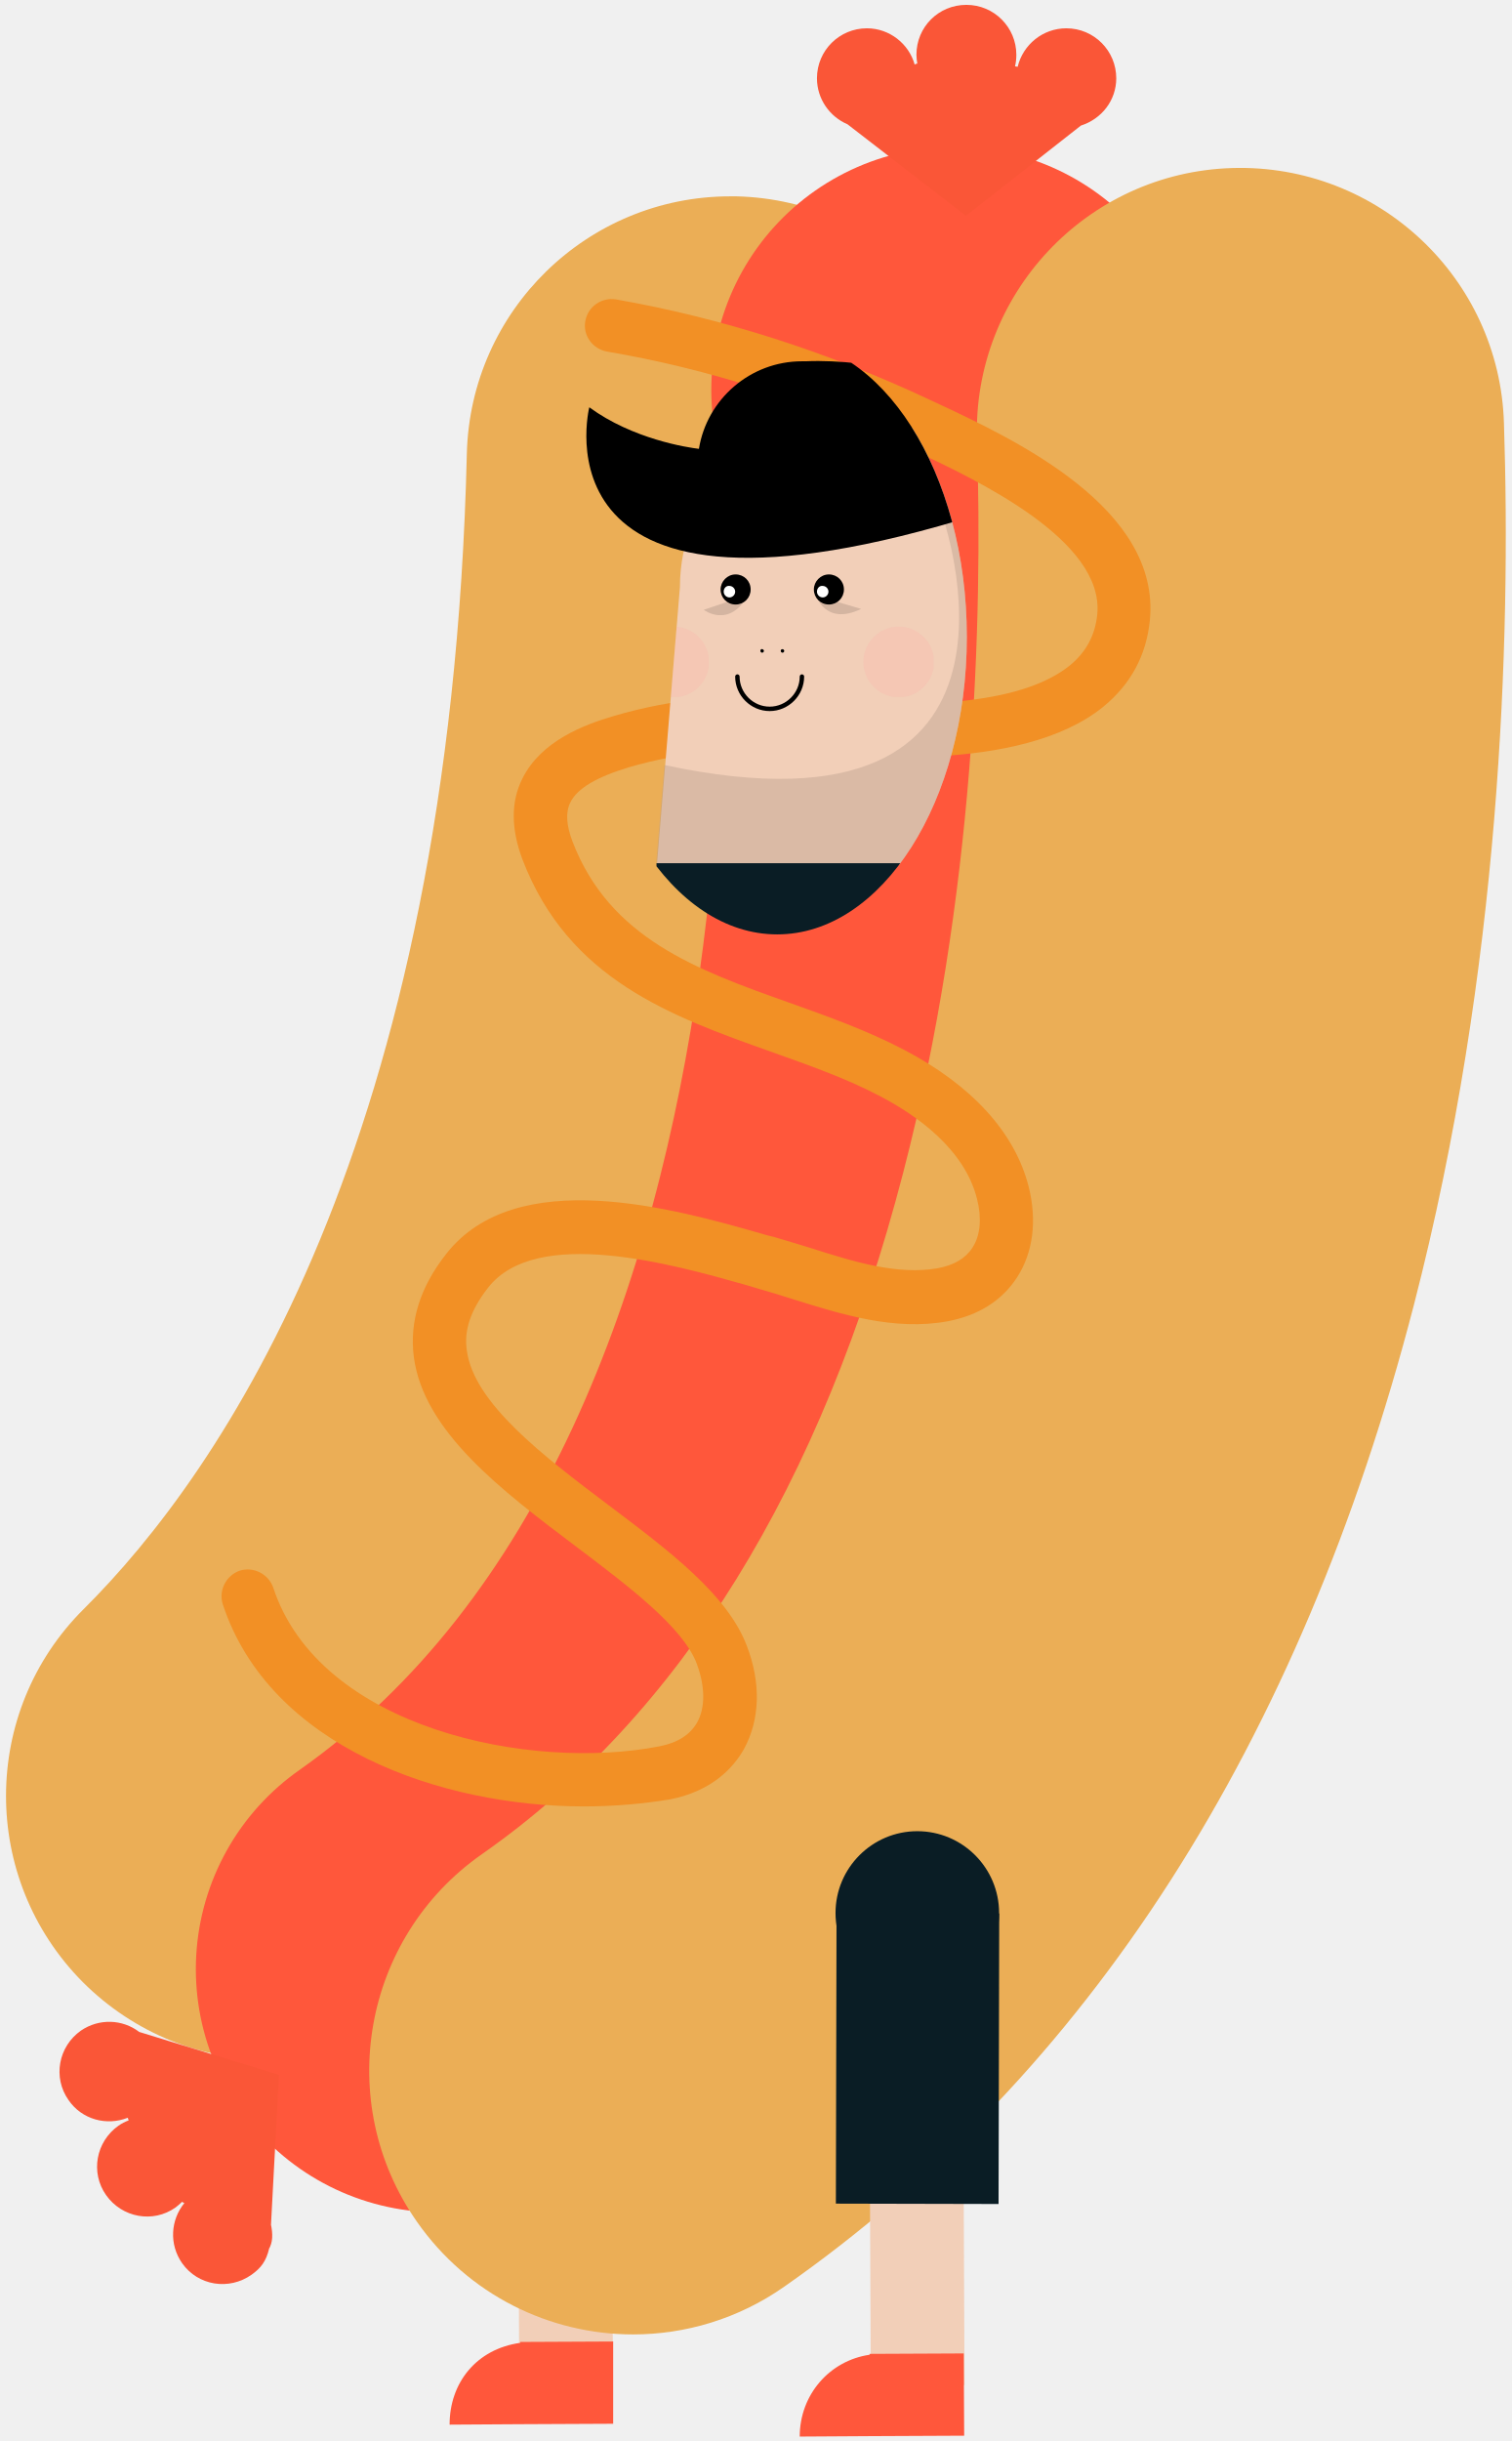
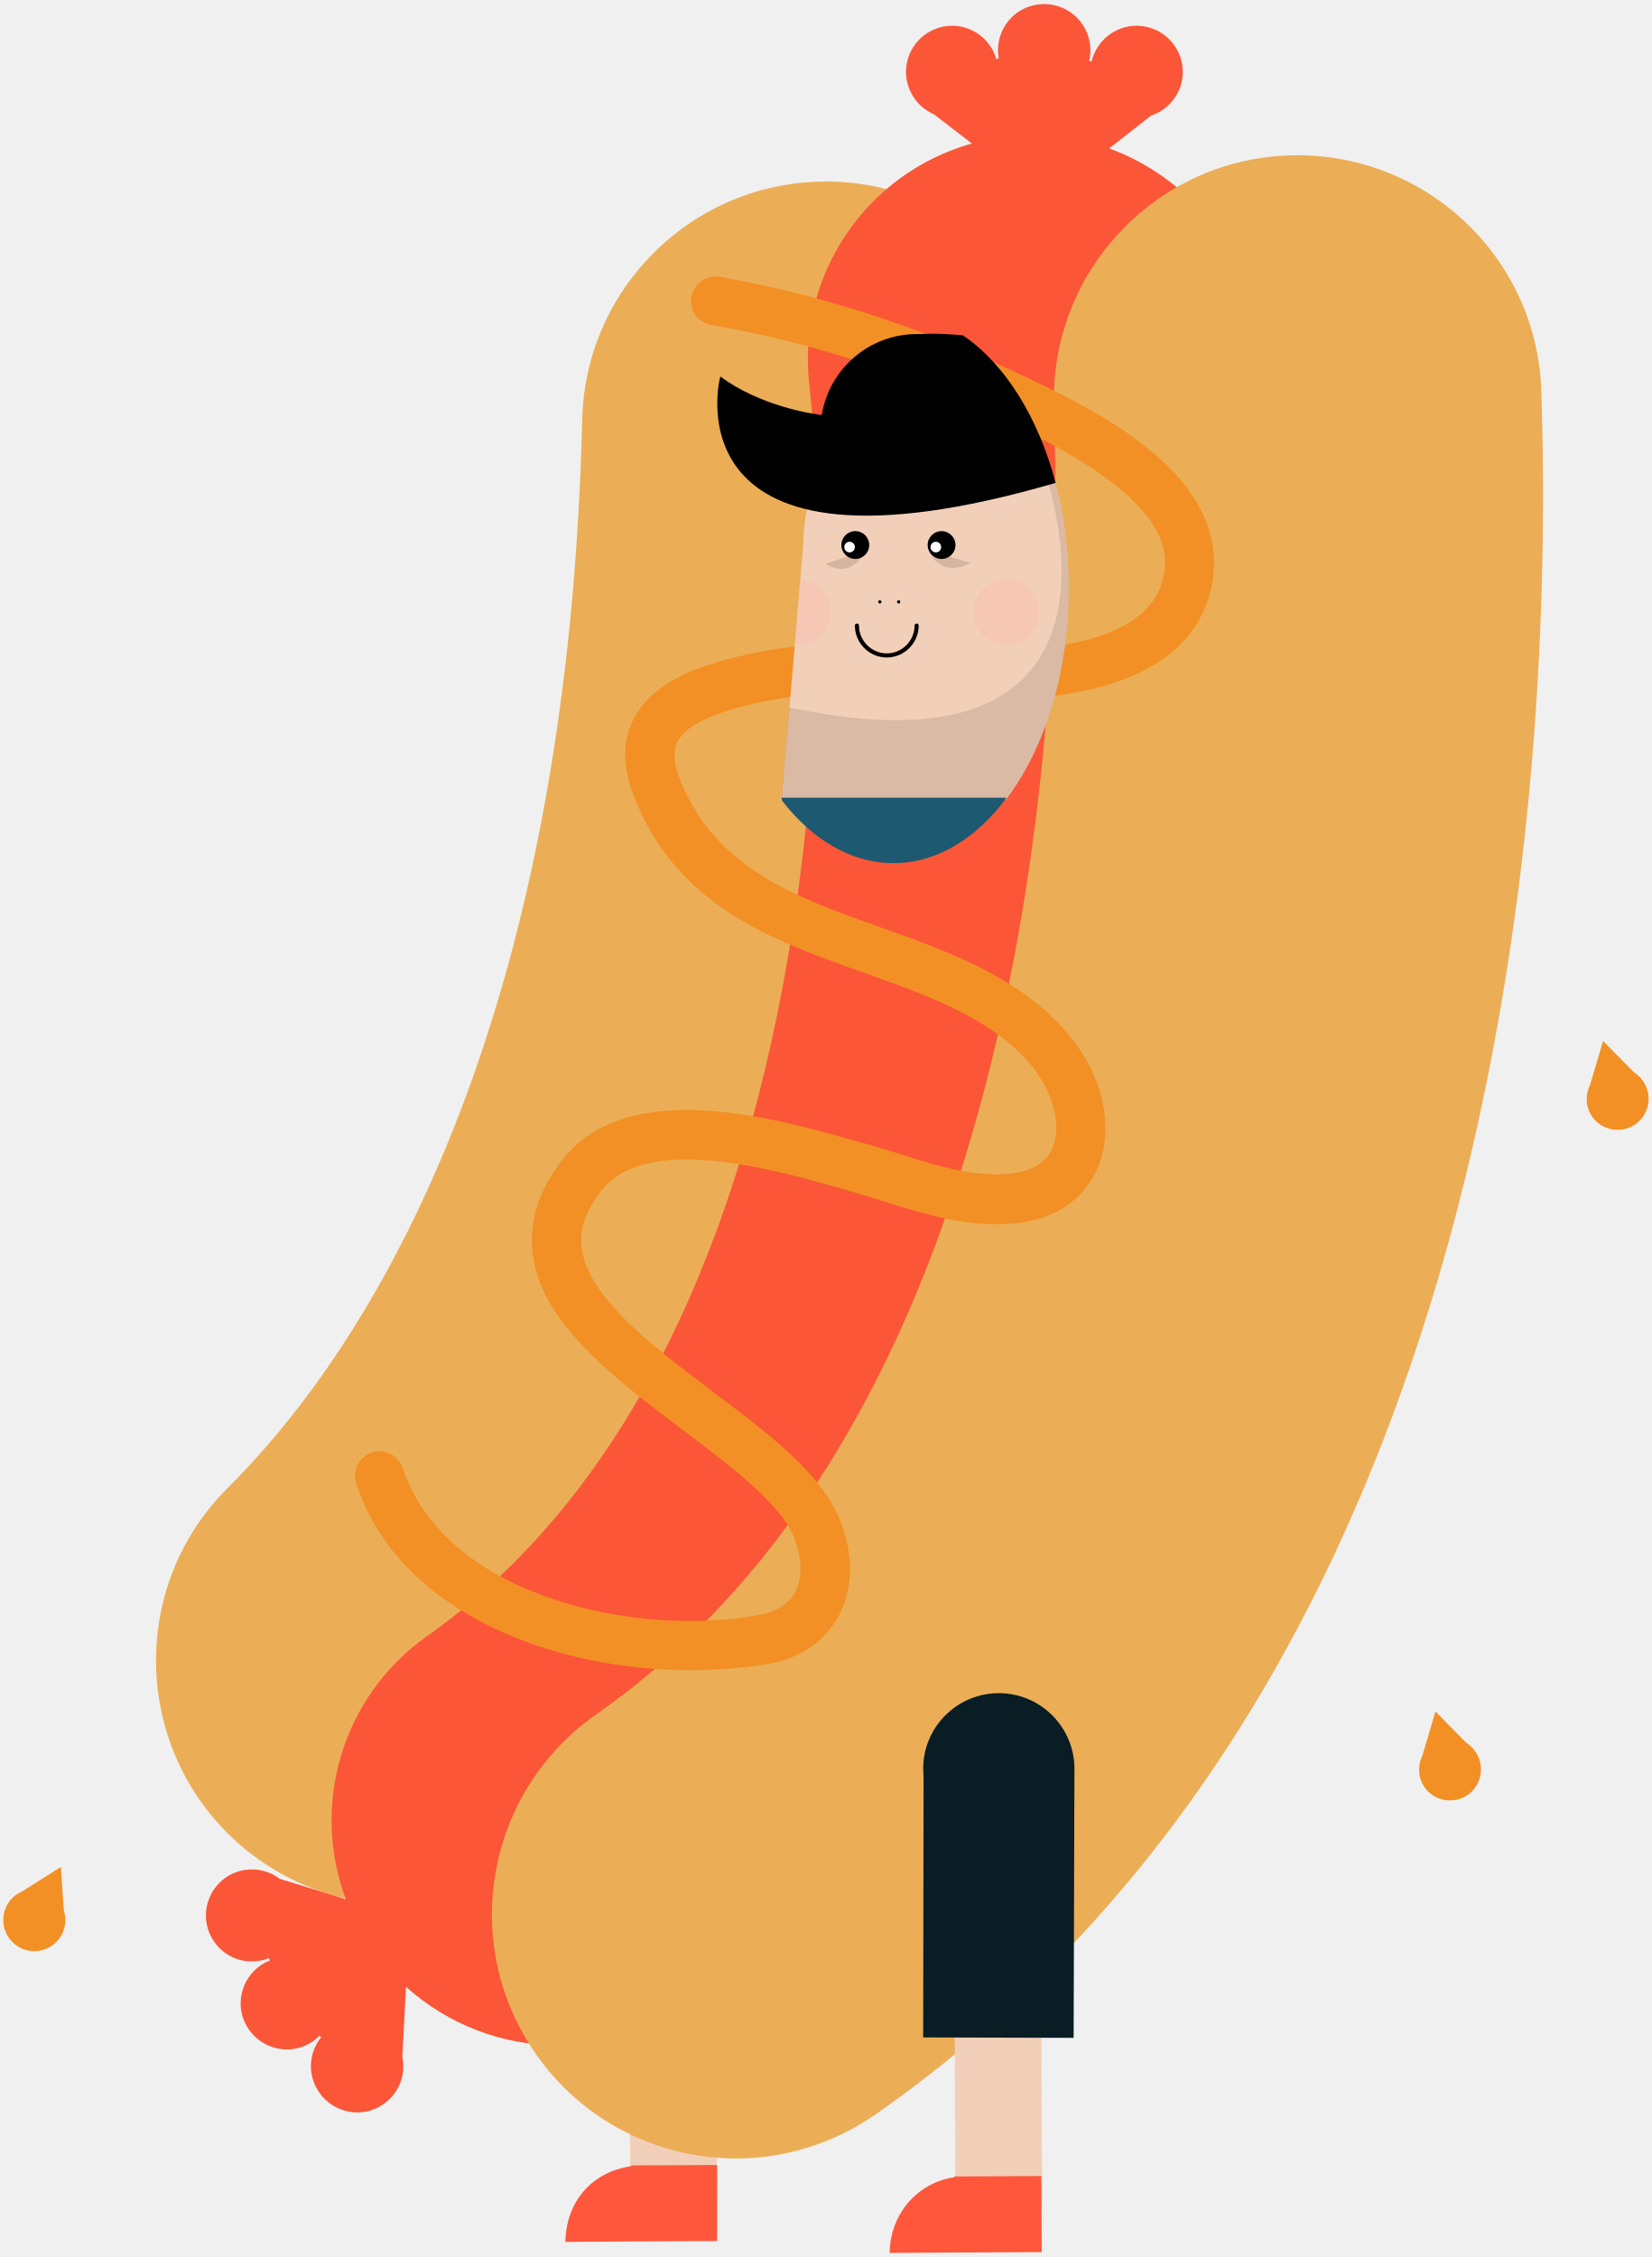
- <svg xmlns="http://www.w3.org/2000/svg" xmlns:xlink="http://www.w3.org/1999/xlink" version="1.1" class="dog__svg" x="0" y="0" width="342" height="552" viewBox="0 0 342 552" xml:space="preserve" enable-background="new 0 0 342 552">
+ <svg xmlns="http://www.w3.org/2000/svg" version="1.1" class="dog__svg" x="0" y="0" width="404" height="552" viewBox="0 0 404 552" xml:space="preserve" enable-background="new 0 0 404 552">
  <style type="text/css">

- 	.dog__svg .st0{clip-path:url(#SVGID_6_);fill:#FFA3A3;}
- 	.dog__svg .st1{opacity:0.2;clip-path:url(#SVGID_4_);}
- 	.dog__svg .st2{opacity:0.2;clip-path:url(#SVGID_8_);}
- 	.dog__svg .st3{fill:none;stroke:#FF573B;stroke-width:110;stroke-linecap:round;stroke-miterlimit:10;}
- 	.dog__svg .st4{clip-path:url(#SVGID_8_);fill:#FFFFFF;}
- 	.dog__svg .st5{opacity:0.4;clip-path:url(#SVGID_8_);}
- 	.dog__svg .st6{fill:#EBAE56;}
- 	.dog__svg .st7{clip-path:url(#SVGID_12_);fill:#B69B8A;}
- 	.dog__svg .st8{opacity:0.5;clip-path:url(#SVGID_8_);}
- 	.dog__svg .st9{fill:#F29025;}
- 	.dog__svg .st10{fill:#F2CFB8;}
- 	.dog__svg .st11{clip-path:url(#SVGID_14_);fill:#B69B8A;}
- 	.dog__svg .st12{clip-path:url(#SVGID_8_);}
- 	.dog__svg .st13{clip-path:url(#SVGID_10_);fill:#FFA3A3;}
- 	.dog__svg .st14{clip-path:url(#SVGID_8_);fill:#0A1D25;}
- 	.dog__svg .st15{fill:#FA5637;}
- 	.dog__svg .st16{clip-path:url(#SVGID_2_);fill:#F2CFB8;}
- 	.dog__svg .st17{fill:#FF573B;}
- 	.dog__svg .st18{clip-path:url(#SVGID_16_);fill:#B69B8A;}
- 	.dog__svg .st19{clip-path:url(#SVGID_8_);fill:none;stroke:#000000;stroke-linecap:round;stroke-miterlimit:10;}
- 	.dog__svg .st20{fill:#0A1D25;}
+ 	.dog__svg .st0{opacity:0.5;fill:#B69B8A;}
+ 	.dog__svg .st1{fill:#EBAE56;}
+ 	.dog__svg .st2{fill:#1D5970;}
+ 	.dog__svg .st3{fill:none;stroke:#000000;stroke-linecap:round;stroke-miterlimit:10;}
+ 	.dog__svg .st4{fill:#F29025;}
+ 	.dog__svg .st5{fill:#F2CFB8;}
+ 	.dog__svg .st6{opacity:0.4;fill:#B69B8A;}
+ 	.dog__svg .st7{opacity:0.2;fill:#FFA3A3;}
+ 	.dog__svg .st8{fill:#FA5637;}
+ 	.dog__svg .st9{fill:#FF573B;}
+ 	.dog__svg .st10{fill:#FFFFFF;}
+ 	.dog__svg .st11{fill:none;}
+ 	.dog__svg .st12{fill:#0A1D25;}

  </style>
-   <rect x="117.3" y="491" transform="matrix(-1 4.373926e-03 -4.373926e-03 -1 258.0881 1027.13)" class="st10" width="21.2" height="45.7" />
-   <path class="st17" d="M117.7 529.8v-0.2l21-0.1 0 18.6 -21.2 0.1 -15.8 0.1C101.7 538.9 107.7 531.2 117.7 529.8" />
-   <rect x="109.6" y="430" transform="matrix(-1 -2.307802e-03 2.307802e-03 -1 254.9432 925.9573)" class="st20" width="36.8" height="65.7" />
-   <path class="st20" d="M146.5 429.9c0 10.2-8.3 18.5-18.5 18.5 -10.2 0-18.5-8.3-18.5-18.5 0-10.2 8.3-18.5 18.5-18.5C138.2 411.4 146.5 419.7 146.5 429.9" />
-   <path class="st6" d="M61 465.8c-15.3 0-30.6-5.9-42.3-17.6 -23.2-23.4-23.1-61.1 0.2-84.3 30.8-30.6 83-105.3 86.7-261.3 0.8-32.4 27.3-58.2 59.6-58.2 0.5 0 1 0 1.4 0 32.9 0.8 59 28.1 58.2 61 -1.4 59.9-9.3 115.9-23.5 166.3 -20.4 72.6-53.5 132.1-98.3 176.7C91.4 460 76.2 465.8 61 465.8" />
-   <path class="st3" d="M215.9 88.2c0 0 30.2 253.8-116.6 357.1" />
-   <path class="st15" d="M252.5 17.7c0-6.2-5-11.3-11.3-11.3 -5.3 0-9.8 3.7-11 8.7l-0.6-0.1c0.2-0.8 0.3-1.7 0.3-2.6 0-6.2-5-11.3-11.3-11.3s-11.3 5-11.3 11.3c0 0.7 0.1 1.3 0.2 2l-0.2 0 -0.4 0.2c-1.3-4.7-5.7-8.2-10.8-8.2 -6.2 0-11.3 5-11.3 11.3 0 4.7 2.9 8.7 6.9 10.4l26.8 20.7 26-20.4C249.2 26.9 252.5 22.7 252.5 17.7z" />
-   <path class="st15" d="M61.3 503.1l1.8-33.9 -31.6-9.7c-3.8-2.9-9.1-3.1-13.2-0.3 -5.1 3.6-6.4 10.6-2.8 15.7 3 4.4 8.6 5.9 13.4 4l0.2 0.6c-0.8 0.3-1.6 0.7-2.3 1.2 -5.1 3.6-6.4 10.6-2.8 15.7 3.6 5.1 10.6 6.4 15.7 2.8 0.5-0.4 1-0.8 1.5-1.3l0.1 0.1 0.4 0.2c-3.1 3.8-3.5 9.3-0.5 13.6 3.6 5.1 10.6 6.2 15.7 2.6 2.1-1.5 3.3-3 4-6h-0.2v0.4C61.8 507.1 61.7 505.1 61.3 503.1z" />
-   <path class="st6" d="M143.2 527.9c-18.8 0-37.3-8.9-48.9-25.5 -18.9-27-12.3-64.2 14.7-83.1 44.9-31.4 76.9-83.2 95.3-154.1 16.2-62.4 18-124.6 16.7-165.7 -1.1-32.9 24.8-60.5 57.7-61.5 32.9-1 60.5 24.8 61.5 57.7 1.6 49-0.7 123.3-20.4 199.5 -25.7 99.1-73.6 173.8-142.4 221.9C167 524.4 155 527.9 143.2 527.9" />
-   <path class="st9" d="M132.1 408.5c-32.4 0-71.1-13.5-81.7-45.7 -1-3.1 0.7-6.5 3.8-7.6 3.1-1 6.5 0.7 7.6 3.8 10.5 32 58.3 41.6 87.4 35.9 4.1-0.8 6.9-2.6 8.5-5.4 1.9-3.4 1.8-8.2-0.1-13.3 -3.1-8.2-15.4-17.5-27.2-26.4 -17-12.8-34.6-26.1-36.8-43 -1-7.9 1.4-15.7 7.3-23.2 15.9-20.4 51.8-10.2 71.1-4.7 1 0.3 2 0.6 3 0.8 2.8 0.8 5.6 1.7 8.3 2.5 9.7 3.1 19.7 6.2 28.8 4.6 3.7-0.7 6.3-2.2 7.9-4.7 1.8-2.8 2.1-6.7 1-11 -2.8-11.2-13.6-18.9-22.1-23.3 -7.6-4-16.2-7-24.6-10 -22.5-8-45.7-16.3-56.1-43.4 -2.6-6.9-2.7-13.1 0-18.4 4.2-8.4 13.8-12.1 20.7-14.1 13.1-3.9 28.6-5.4 41.4-4.1 31.1 3.2 51.9 0.7 61.8-7.4 3.6-3 5.6-6.7 6.1-11.4 1.7-16.9-27.4-30.5-41.4-37.1l-1.5-0.7c-22.2-10.5-45.1-17.8-68-21.7 -3.3-0.6-5.5-3.7-4.9-6.9 0.6-3.3 3.7-5.4 6.9-4.9 23.9 4.2 47.8 11.8 71 22.7l1.5 0.7c17.8 8.3 50.8 23.8 48.3 49.2 -0.8 7.9-4.3 14.4-10.5 19.5 -18.8 15.3-57.8 11.3-70.6 10 -11.1-1.1-25.2 0.3-36.7 3.7 -7.3 2.2-11.8 4.8-13.3 8 -1.1 2.2-0.9 5.1 0.5 8.8 8.4 21.9 28.1 29 48.9 36.4 8.7 3.1 17.7 6.3 26.1 10.7 15.3 8 25.1 18.7 28.2 31 1.9 7.6 1 14.8-2.6 20.4 -3.4 5.3-8.8 8.7-15.8 10 -12 2.2-24-1.6-34.6-4.9 -2.8-0.9-5.4-1.7-7.9-2.4 -1-0.3-2-0.6-3-0.9 -16.6-4.7-47.5-13.4-58.4 0.6 -3.9 5-5.5 9.6-4.8 14.2 1.6 11.9 17.1 23.7 32.1 35 13.8 10.4 26.8 20.2 31.2 31.7 3.3 8.5 3 16.8-0.6 23.4 -2.3 4.1-7.1 9.5-16.7 11.4C145.5 407.9 138.9 408.5 132.1 408.5z" />
-   <defs>
-     <path id="SVGID_1_" d="M144.4 95.9c-0.6 1-3.2-2.3-5.9-5.5 -2.7-3.3-5.3-6.6-5.8-5.5 -11.5 24.7 4.5 30.3 3.4 33.7 -2.8 9-3.2 14.7-3.2 25.4 0 37.1 19.2 67.3 42.9 67.3 23.7 0 42.9-30.1 42.9-67.3 0-37.1-19.2-67.3-42.9-67.3C163.4 76.6 152.3 82.7 144.4 95.9" />
-   </defs>
-   <clipPath id="SVGID_2_">
-     <use xlink:href="#SVGID_1_" overflow="visible" />
-   </clipPath>
-   <path class="st16" d="M153.8 132.8c0-21.3 17.2-38.7 38.5-38.7 21.3 0 38.5 17.5 38.5 38.8l2.7 62.7h-84.9L153.8 132.8z" />
-   <defs>
-     <path id="SVGID_3_" d="M153.8 132.8l-5.3 62.8h54.8c9.4-12.3 15.4-30.9 15.4-51.7 0-18.4-4.7-35-12.3-47.1 -4.4-1.8-9.1-2.7-14.1-2.7C171 94.1 153.8 111.5 153.8 132.8" />
-   </defs>
-   <clipPath id="SVGID_4_">
-     <use xlink:href="#SVGID_3_" overflow="visible" />
-   </clipPath>
-   <g class="st1">
-     <defs>
-       <rect id="SVGID_5_" x="144.4" y="141.7" width="15.9" height="15.9" />
-     </defs>
-     <clipPath id="SVGID_6_">
-       <use xlink:href="#SVGID_5_" overflow="visible" />
-     </clipPath>
-     <path class="st0" d="M144.4 149.7c0 4.4 3.6 8 8 8 4.4 0 8-3.6 8-8s-3.6-8-8-8C148 141.7 144.4 145.3 144.4 149.7" />
+   <g id="dog">
+     <rect x="154.1" y="491" transform="matrix(-1 4.373926e-03 -4.373926e-03 -1 331.6073 1026.969)" class="st5" width="21.2" height="45.7" />
+     <path class="st9" d="M154.4 529.8v-0.2l21-0.1 0 18.6 -21.3 0.1 -15.8 0.1C138.4 538.9 144.4 531.2 154.4 529.8z" />
+     <circle class="st12" cx="164.8" cy="429.9" r="18.5" />
+     <path class="st1" d="M97.8 465.8c-15.3 0-30.6-5.9-42.3-17.6 -23.2-23.4-23.1-61.1 0.2-84.3 30.8-30.6 83-105.3 86.7-261.3 0.8-32.4 27.3-58.2 59.6-58.2 0.5 0 1 0 1.4 0 32.9 0.8 59 28.1 58.2 61 -1.4 59.9-9.3 115.9-23.5 166.3 -20.4 72.6-53.5 132.1-98.3 176.7C128.2 460 113 465.8 97.8 465.8z" />
+     <path class="st8" d="M307.3 81.6c-2.5-21.4-17.1-38.4-36-45.3l10.2-8c4.5-1.5 7.8-5.7 7.8-10.7 0-6.2-5-11.3-11.3-11.3 -5.3 0-9.8 3.7-11 8.7l-0.6-0.1c0.2-0.8 0.3-1.7 0.3-2.6 0-6.2-5-11.3-11.3-11.3s-11.3 5-11.3 11.3c0 0.7 0.1 1.3 0.2 2l-0.2 0 -0.4 0.2c-1.3-4.7-5.7-8.2-10.8-8.2 -6.2 0-11.3 5-11.3 11.3 0 2.6 0.9 4.9 2.3 6.8 1.2 1.6 2.8 2.8 4.6 3.6l9.2 7.1c-25.7 7.2-43 32.2-39.7 59.5 0.1 0.6 6.6 57.1-3.1 125.6 -5.5 39-15.1 73.4-28.6 102.4 -15.6 33.5-36.4 59.6-61.9 77.6C83.5 415 76 441.7 84.6 464.5l-16.2-5c-3.8-2.9-9.1-3.1-13.2-0.3 -5.1 3.6-6.4 10.6-2.8 15.7 3 4.4 8.6 5.9 13.4 4l0.2 0.6c-0.8 0.3-1.6 0.7-2.3 1.2 -5.1 3.6-6.4 10.6-2.8 15.7 3.6 5.1 10.6 6.4 15.7 2.8 0.5-0.4 1-0.8 1.5-1.3l0.1 0.1 0.4 0.2c-3.1 3.8-3.5 9.3-0.5 13.6 3.6 5.1 10.6 6.4 15.7 2.8 3.9-2.7 5.5-7.3 4.6-11.6l0.9-17.1c10.3 9.3 23.6 14.3 37 14.3 10.9 0 22-3.3 31.6-10 41.5-29.2 74.6-70 98.4-121.2 18-38.8 30.8-83.7 37.8-133.4C315.6 153.2 307.7 84.5 307.3 81.6z" />
+     <path class="st1" d="M180 527.9c-18.8 0-37.3-8.9-48.9-25.5 -18.9-27-12.3-64.2 14.7-83.1 44.9-31.4 76.9-83.2 95.3-154.1 16.2-62.4 18-124.6 16.7-165.7 -1.1-32.9 24.8-60.5 57.7-61.5 32.9-1 60.5 24.8 61.5 57.7 1.6 49-0.7 123.3-20.4 199.5 -25.7 99.1-73.6 173.8-142.4 221.9C203.7 524.4 191.8 527.9 180 527.9z" />
+     <rect x="233.6" y="493.6" transform="matrix(-1 4.327673e-03 -4.327673e-03 -1 490.6343 1031.934)" class="st5" width="21.2" height="45.7" />
+     <path class="st9" d="M233.4 532.5v-0.2l21.3-0.1 0.1 18.6 -21.2 0.1 -16 0.1C217.7 541.5 224.4 533.8 233.4 532.5z" />
+     <path class="st12" d="M262.8 432.6c0-10.2-8.3-18.5-18.5-18.5 -10.2 0-18.5 8.3-18.5 18.5 0 0.7 0.1 1.5 0.1 2.2l-0.1 63.5 36.8 0.1L262.8 432.6 262.8 432.6C262.8 432.6 262.8 432.6 262.8 432.6z" />
+     <path class="st4" d="M168.8 408.5c-32.4 0-71.1-13.5-81.7-45.7 -1-3.1 0.7-6.5 3.8-7.6 3.1-1 6.5 0.7 7.6 3.8 10.5 32 58.3 41.6 87.4 35.9 4.1-0.8 6.9-2.6 8.5-5.4 1.9-3.4 1.8-8.2-0.1-13.3 -3.1-8.2-15.4-17.5-27.2-26.4 -17-12.8-34.6-26.1-36.8-43 -1-7.9 1.4-15.7 7.3-23.2 15.9-20.3 51.8-10.2 71.1-4.7 1 0.3 2 0.6 3 0.8 2.8 0.8 5.6 1.7 8.3 2.5 9.7 3.1 19.7 6.2 28.8 4.6 3.7-0.7 6.3-2.2 7.9-4.7 1.8-2.8 2.1-6.7 1-11 -2.8-11.2-13.6-18.9-22.1-23.3 -7.6-4-16.2-7-24.6-10 -22.5-8-45.7-16.3-56.1-43.4 -2.6-6.9-2.7-13.1 0-18.4 4.2-8.4 13.8-12.1 20.7-14.1 13.1-3.9 28.6-5.4 41.4-4.1 31.1 3.2 51.9 0.7 61.8-7.4 3.6-3 5.6-6.7 6.1-11.4 1.7-16.9-27.4-30.5-41.4-37.1l-1.5-0.7c-22.2-10.5-45.1-17.8-68-21.7 -3.3-0.6-5.5-3.7-4.9-6.9s3.7-5.4 6.9-4.9c23.9 4.2 47.8 11.8 71 22.7l1.5 0.7c17.8 8.3 50.8 23.8 48.3 49.2 -0.8 7.9-4.3 14.4-10.5 19.5 -18.8 15.3-57.8 11.3-70.6 10 -11.1-1.1-25.2 0.3-36.7 3.7 -7.3 2.2-11.8 4.8-13.3 8 -1.1 2.2-0.9 5.1 0.5 8.8 8.4 21.9 28.1 29 48.9 36.4 8.7 3.1 17.7 6.3 26.1 10.7 15.3 8 25.1 18.7 28.2 31 1.9 7.6 1 14.8-2.6 20.4 -3.4 5.3-8.8 8.7-15.8 10 -12 2.2-24-1.6-34.6-4.9 -2.8-0.9-5.4-1.7-7.9-2.4 -1-0.3-2-0.6-3-0.9 -16.6-4.7-47.5-13.4-58.4 0.6 -3.9 5-5.5 9.6-4.8 14.2 1.6 11.9 17.1 23.7 32.1 35 13.8 10.4 26.8 20.2 31.2 31.7 3.3 8.5 3 16.8-0.6 23.4 -2.3 4.1-7.1 9.5-16.7 11.4C182.2 407.9 175.7 408.5 168.8 408.5z" />
+     <path class="st11" d="M246 195.6c9.4-12.3 15.4-30.9 15.4-51.7 0-18.4-4.7-35-12.3-47.1 -4.4-1.8-9.1-2.7-14.1-2.7 -21.3 0-38.5 17.4-38.5 38.7l-5.3 62.8H246z" />
+     <path class="st5" d="M257.4 115.5l-1.7 0.6 -41.3-16c-10.8 6.9-17.9 19-17.9 32.7l-5.3 62.8H246c9.4-12.3 15.4-30.9 15.4-51.7C261.4 133.7 260 124.1 257.4 115.5z" />
+     <circle class="st7" cx="246.1" cy="149.7" r="8" />
+     <path class="st0" d="M212 134.5l-10.1 3.4C202 137.9 207.6 142.3 212 134.5z" />
+     <path class="st0" d="M237.5 137.7l-10.2-3C227.3 134.7 229.4 141.6 237.5 137.7z" />
+     <circle cx="230.3" cy="133.3" r="3.4" />
+     <circle class="st10" cx="228.9" cy="133.8" r="1.3" />
+     <circle cx="209.2" cy="133.3" r="3.4" />
+     <circle class="st10" cx="207.8" cy="133.8" r="1.3" />
+     <circle cx="219.8" cy="147.2" r="0.4" />
+     <circle cx="215.2" cy="147.2" r="0.4" />
+     <path class="st6" d="M261.4 143.9c0-10.2-1.4-19.8-4-28.4l-1.7 0.6c0 0 27.5 76.2-62.7 56.9l-1.9 22.5H246C255.5 183.2 261.4 164.7 261.4 143.9z" />
+     <path class="st3" d="M224.2 153c0 4-3.3 7.3-7.3 7.3 -4 0-7.3-3.3-7.3-7.3" />
+     <path class="st2" d="M191.2 195.2v0.5c7.4 9.6 16.9 15.4 27.3 15.4 10.6 0 20.3-6 27.7-16H191.2z" />
+     <path d="M258.2 118.1c-4.3-16.2-12.5-29.2-22.7-36.1 -3.5-0.3-7-0.5-10.4-0.3 -0.3 0-0.6 0-0.8 0 -11.8 0-21.5 8.6-23.3 19.8 -2.6-0.3-15-2.2-24.8-9.4C176 92.1 162.5 146 258.2 118.1z" />
+     <path class="st7" d="M194.4 157.6c0.2 0 0.5 0 0.7 0 4.4 0 8-3.6 8-8 0-4.2-3.2-7.6-7.3-7.9L194.4 157.6z" />
  </g>
-   <defs>
-     <path id="SVGID_7_" d="M144.4 95.9c-0.6 1-3.2-2.3-5.9-5.5 -2.7-3.3-5.3-6.6-5.8-5.5 -11.5 24.7 4.5 30.3 3.4 33.7 -2.8 9-3.2 14.7-3.2 25.4 0 37.1 19.2 67.3 42.9 67.3 23.7 0 42.9-30.1 42.9-67.3 0-37.1-19.2-67.3-42.9-67.3C163.4 76.6 152.3 82.7 144.4 95.9" />
-   </defs>
-   <clipPath id="SVGID_8_">
-     <use xlink:href="#SVGID_7_" overflow="visible" />
-   </clipPath>
-   <g class="st2">
-     <defs>
-       <rect id="SVGID_9_" x="195.3" y="141.7" width="15.9" height="15.9" />
-     </defs>
-     <clipPath id="SVGID_10_">
-       <use xlink:href="#SVGID_9_" overflow="visible" />
-     </clipPath>
-     <path class="st13" d="M195.3 149.7c0 4.4 3.6 8 8 8 4.4 0 8-3.6 8-8s-3.6-8-8-8C198.9 141.7 195.3 145.3 195.3 149.7" />
+   <g class="mustard">
+     <path class="drop drop-1 st4" d="M388.9 265.4c-0.8 1.6-1 3.4-0.6 5.2 1 4.1 5.1 6.5 9.2 5.5 4.1-1 6.5-5.2 5.5-9.2 -0.5-2-1.8-3.7-3.4-4.7l-7.5-7.6L388.9 265.4z" />
+     <path class="drop drop-2 st4" d="M347.9 429.4c-0.8 1.6-1 3.4-0.6 5.2 1 4.1 5.1 6.5 9.2 5.5 4.1-1 6.5-5.2 5.5-9.2 -0.5-2-1.8-3.7-3.4-4.7l-7.5-7.6L347.9 429.4z" />
+     <path class="drop drop-3 st4" d="M5.4 462.6c-1.6 0.7-3 1.9-3.8 3.6 -1.9 3.8-0.3 8.3 3.4 10.2 3.8 1.9 8.3 0.3 10.2-3.4 0.9-1.9 1-3.9 0.4-5.8l-0.7-10.6L5.4 462.6z" />
  </g>
-   <g class="st8">
-     <defs>
-       <rect id="SVGID_11_" x="159.2" y="134.5" width="10.1" height="4.6" />
-     </defs>
-     <clipPath id="SVGID_12_">
-       <use xlink:href="#SVGID_11_" overflow="visible" />
-     </clipPath>
-     <path class="st7" d="M169.3 134.5l-10.1 3.4C159.2 137.9 164.9 142.3 169.3 134.5" />
-   </g>
-   <g class="st8">
-     <defs>
-       <rect id="SVGID_13_" x="184.6" y="134.7" width="10.2" height="4.2" />
-     </defs>
-     <clipPath id="SVGID_14_">
-       <use xlink:href="#SVGID_13_" overflow="visible" />
-     </clipPath>
-     <path class="st11" d="M194.8 137.7l-10.2-3C184.6 134.7 186.7 141.6 194.8 137.7" />
-   </g>
-   <path class="st12" d="M184.1 133.3c0 1.9 1.5 3.4 3.4 3.4s3.4-1.5 3.4-3.4c0-1.9-1.5-3.4-3.4-3.4S184.1 131.5 184.1 133.3" />
-   <path class="st4" d="M184.8 133.8c0 0.7 0.6 1.3 1.3 1.3 0.7 0 1.3-0.6 1.3-1.3s-0.6-1.3-1.3-1.3C185.4 132.4 184.8 133 184.8 133.8" />
-   <path class="st12" d="M163 133.3c0 1.9 1.5 3.4 3.4 3.4s3.4-1.5 3.4-3.4c0-1.9-1.5-3.4-3.4-3.4S163 131.5 163 133.3" />
-   <path class="st4" d="M163.7 133.8c0 0.7 0.6 1.3 1.3 1.3 0.7 0 1.3-0.6 1.3-1.3s-0.6-1.3-1.3-1.3C164.3 132.4 163.7 133 163.7 133.8" />
-   <path class="st12" d="M176.6 147.2c0 0.2 0.2 0.4 0.4 0.4s0.4-0.2 0.4-0.4c0-0.2-0.2-0.4-0.4-0.4S176.6 146.9 176.6 147.2" />
-   <path class="st12" d="M172 147.2c0 0.2 0.2 0.4 0.4 0.4 0.2 0 0.4-0.2 0.4-0.4 0-0.2-0.2-0.4-0.4-0.4C172.2 146.7 172 146.9 172 147.2" />
-   <g class="st5">
-     <defs>
-       <rect id="SVGID_15_" x="148.5" y="110.4" width="84.9" height="85.2" />
-     </defs>
-     <clipPath id="SVGID_16_">
-       <use xlink:href="#SVGID_15_" overflow="visible" />
-     </clipPath>
-     <path class="st18" d="M213 116.1c0 0 27.5 76.2-62.7 56.9l-1.9 22.5h84.9l-3.2-74.2 -2.2-11L213 116.1z" />
-   </g>
-   <path class="st12" d="M133.3 92.1c9.8 7.2 22.2 9.1 24.8 9.4 1.8-11.2 11.6-19.8 23.3-19.8 0.3 0 0.6 0 0.8 0 15.7-0.7 34 5 34 5 8.4 2.9 13.1-4.7 13.1-4.7 0 4.9-1.7 8.9-1.7 8.9 7.4-3.9 14 1.3 14 1.3 -0.1 0-0.2 0.1-0.3 0.1 -0.3 0-0.6 0-0.9 0 -4.5 0-8.1 3.6-8.1 8.1s3.6 8.1 8.1 8.1c0.6 0 1.1-0.1 1.6-0.2 -2.2 3.4-5 5.4-5 5.4 1 19.4-7.3 26.9-7.3 26.9 0-15.2-8-24.4-8-24.4C119.1 148.4 133.3 92.1 133.3 92.1" />
-   <path class="st19" d="M181.4 153c0 4-3.3 7.3-7.3 7.3 -4 0-7.3-3.3-7.3-7.3" />
-   <rect x="148.5" y="195.2" class="st14" width="60.1" height="36.4" />
-   <rect x="196.8" y="493.6" transform="matrix(-1 4.327673e-03 -4.327673e-03 -1 417.1151 1032.092)" class="st10" width="21.2" height="45.7" />
-   <path class="st17" d="M196.7 532.5v-0.2l21.3-0.1 0.1 18.6 -21.2 0.1 -16 0.1C180.9 541.5 187.7 533.8 196.7 532.5" />
-   <rect x="189.1" y="432.6" transform="matrix(-1 -2.281338e-03 2.281338e-03 -1 413.9903 931.4371)" class="st20" width="36.8" height="65.7" />
-   <path class="st20" d="M226 432.6c0 10.2-8.3 18.5-18.5 18.5 -10.2 0-18.5-8.3-18.5-18.5 0-10.2 8.3-18.5 18.5-18.5C217.7 414.1 226 422.4 226 432.6" />
</svg>
